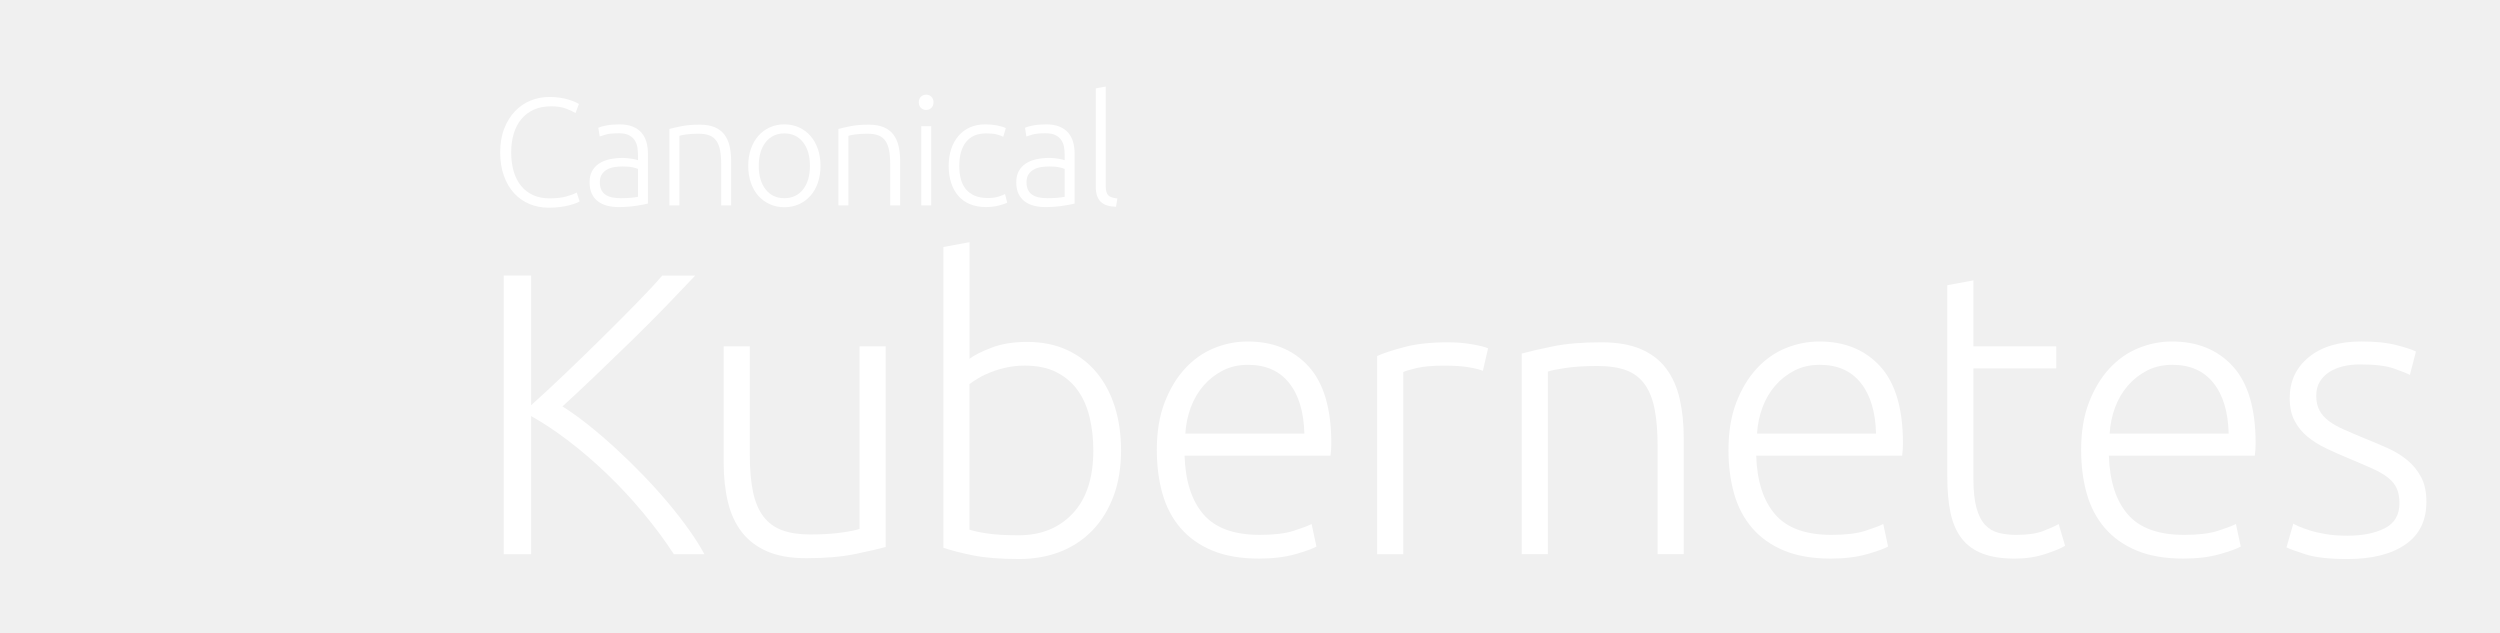
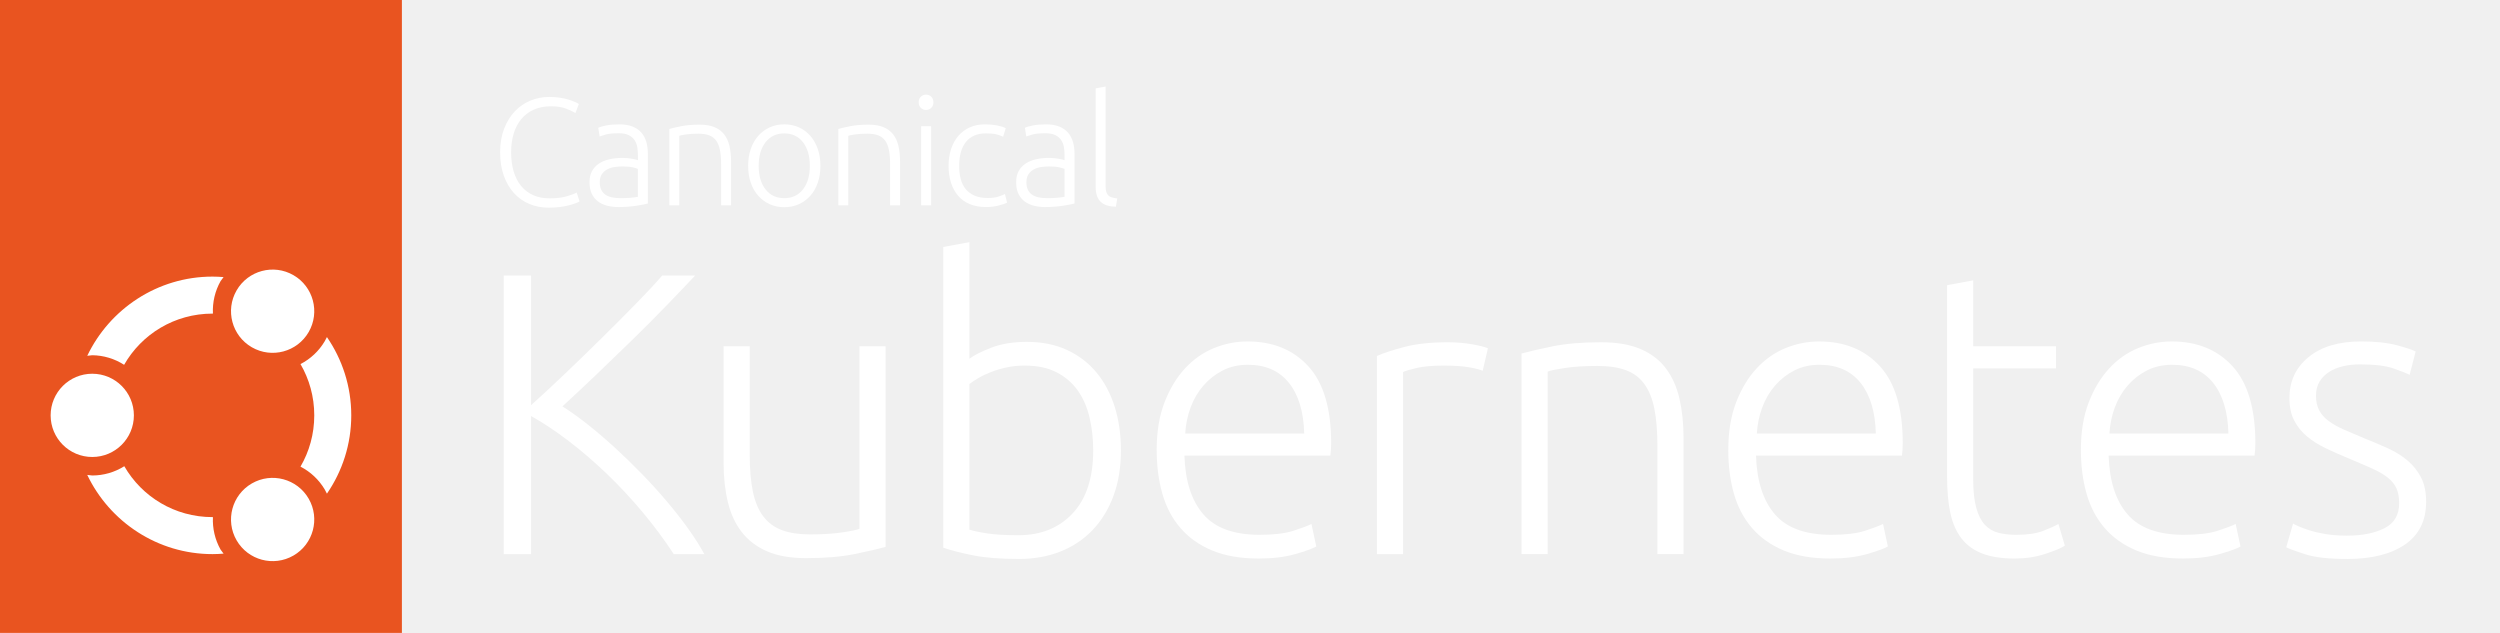
- <svg xmlns="http://www.w3.org/2000/svg" id="Layer_1" data-name="Layer 1" viewBox="0 0 1579.82 400" version="1.1">
+ <svg xmlns="http://www.w3.org/2000/svg" xmlns:xlink="http://www.w3.org/1999/xlink" id="Layer_1" data-name="Layer 1" viewBox="0 0 1580 400" version="1.1" xml:space="preserve" width="1580" height="400">
  <defs id="defs1">
    <style id="style1">
      .cls-1 {
        fill: none;
      }

      .cls-2 {
        fill: #e95420;
      }

      .cls-3 {
        fill: #fff;
      }
    </style>
  </defs>
  <g id="g10">
-     <path class="cls-3" d="m425.82,350.2c-5.76-8.82-12.24-17.55-19.44-26.2-7.2-8.65-14.78-16.79-22.74-24.43-7.96-7.63-16.05-14.59-24.26-20.86-8.22-6.28-16.13-11.54-23.76-15.78v87.27h-17.28v-176.07h17.28v81.94c6.44-5.75,13.6-12.39,21.48-19.91,7.88-7.53,15.68-15.09,23.39-22.7s14.96-14.88,21.74-21.82c6.78-6.93,12.2-12.77,16.27-17.5h20.83c-4.92,5.24-10.85,11.46-17.8,18.65-6.95,7.19-14.33,14.59-22.12,22.2-7.8,7.61-15.55,15.09-23.26,22.45-7.71,7.36-14.62,13.82-20.72,19.4,4.91,3.06,10.2,6.83,15.88,11.32,5.67,4.49,11.43,9.41,17.28,14.76s11.6,10.94,17.28,16.79c5.67,5.85,11.01,11.75,16.01,17.68,4.99,5.94,9.48,11.7,13.46,17.3,3.98,5.6,7.24,10.77,9.78,15.52h-19.31Z" id="path1" />
-     <path class="cls-3" d="m559.71,345.63c-4.91,1.36-11.52,2.88-19.82,4.57-8.3,1.69-18.46,2.54-30.49,2.54-9.82,0-18.04-1.44-24.64-4.32s-11.94-6.94-16.01-12.2c-4.06-5.25-6.99-11.6-8.77-19.05-1.78-7.45-2.67-15.66-2.67-24.64v-73.68h16.51v68.34c0,9.32.67,17.19,2.03,23.63,1.36,6.44,3.56,11.65,6.61,15.62,3.05,3.98,6.99,6.86,11.81,8.64,4.83,1.78,10.71,2.67,17.66,2.67,7.79,0,14.56-.42,20.32-1.27,5.76-.85,9.4-1.61,10.93-2.29v-115.34h16.51v126.78Z" id="path2" />
-     <path class="cls-3" d="m612.65,226.73c2.88-2.2,7.49-4.53,13.85-6.99,6.35-2.45,13.85-3.68,22.48-3.68,9.48,0,17.91,1.69,25.28,5.08,7.37,3.39,13.59,8.13,18.67,14.23,5.08,6.1,8.93,13.34,11.56,21.72,2.62,8.38,3.94,17.57,3.94,27.57,0,10.67-1.57,20.24-4.7,28.71-3.14,8.47-7.54,15.67-13.21,21.6-5.68,5.93-12.45,10.46-20.32,13.59-7.88,3.13-16.64,4.7-26.29,4.7-11.69,0-21.34-.76-28.96-2.29-7.62-1.52-13.89-3.13-18.8-4.83v-190.04l16.51-3.05v73.68Zm0,107.98c2.54.85,6.31,1.65,11.3,2.41,4.99.76,11.56,1.14,19.69,1.14,14.23,0,25.66-4.61,34.3-13.85,8.64-9.23,12.96-22.48,12.96-39.76,0-7.28-.76-14.18-2.29-20.71-1.53-6.52-3.98-12.19-7.37-17.02-3.39-4.83-7.84-8.68-13.34-11.56-5.51-2.88-12.32-4.32-20.45-4.32-3.9,0-7.62.38-11.18,1.14s-6.86,1.74-9.91,2.92c-3.05,1.19-5.72,2.46-8,3.81-2.29,1.36-4.19,2.63-5.72,3.81v91.97Z" id="path3" />
-     <path class="cls-3" d="m731.02,284.4c0-11.52,1.65-21.55,4.96-30.11,3.3-8.55,7.62-15.71,12.96-21.47,5.33-5.76,11.43-10.04,18.29-12.83,6.86-2.79,13.93-4.19,21.21-4.19,16.09,0,28.92,5.25,38.49,15.75,9.57,10.5,14.36,26.68,14.36,48.53,0,1.36-.04,2.71-.13,4.06-.09,1.36-.21,2.63-.38,3.81h-92.22c.51,16.09,4.48,28.45,11.94,37.09,7.45,8.64,19.31,12.96,35.57,12.96,8.97,0,16.09-.85,21.34-2.54,5.25-1.69,9.06-3.13,11.43-4.32l3.05,14.23c-2.37,1.36-6.82,2.97-13.34,4.83-6.52,1.86-14.19,2.79-22.99,2.79-11.52,0-21.34-1.7-29.47-5.08-8.13-3.39-14.82-8.13-20.07-14.23-5.25-6.1-9.06-13.34-11.43-21.72-2.37-8.38-3.56-17.57-3.56-27.57Zm93.24-10.42c-.34-13.72-3.56-24.39-9.66-32.01-6.1-7.62-14.73-11.43-25.91-11.43-5.93,0-11.22,1.19-15.88,3.56-4.66,2.37-8.72,5.55-12.2,9.53-3.47,3.98-6.18,8.6-8.13,13.85-1.95,5.25-3.09,10.76-3.43,16.51h75.2Z" id="path4" />
-     <path class="cls-3" d="m914.95,216.31c5.42,0,10.54.42,15.37,1.27,4.83.85,8.17,1.69,10.04,2.54l-3.3,14.23c-1.36-.67-4.11-1.4-8.26-2.16-4.15-.76-9.62-1.14-16.39-1.14-7.11,0-12.83.51-17.15,1.52-4.32,1.02-7.16,1.87-8.51,2.54v115.09h-16.51v-125.25c4.23-1.86,10.07-3.77,17.53-5.72,7.45-1.95,16.51-2.92,27.19-2.92Z" id="path5" />
-     <path class="cls-3" d="m961.6,223.42c4.91-1.35,11.52-2.88,19.82-4.57,8.3-1.69,18.46-2.54,30.49-2.54,9.99,0,18.33,1.44,25.03,4.32,6.69,2.88,12.02,6.99,16.01,12.32,3.98,5.34,6.82,11.73,8.51,19.18,1.69,7.46,2.54,15.67,2.54,24.64v73.42h-16.51v-68.09c0-9.31-.63-17.19-1.9-23.63-1.27-6.43-3.39-11.69-6.35-15.75-2.97-4.07-6.86-6.99-11.69-8.77-4.83-1.78-10.88-2.67-18.17-2.67-7.79,0-14.53.42-20.2,1.27-5.68.85-9.36,1.61-11.05,2.29v115.34h-16.51v-126.78Z" id="path6" />
-     <path class="cls-3" d="m1092.28,284.4c0-11.52,1.65-21.55,4.95-30.11,3.3-8.55,7.62-15.71,12.96-21.47,5.34-5.76,11.43-10.04,18.29-12.83,6.86-2.79,13.93-4.19,21.21-4.19,16.09,0,28.92,5.25,38.49,15.75,9.57,10.5,14.35,26.68,14.35,48.53,0,1.36-.04,2.71-.13,4.06-.09,1.36-.21,2.63-.38,3.81h-92.22c.51,16.09,4.49,28.45,11.94,37.09,7.45,8.64,19.31,12.96,35.57,12.96,8.98,0,16.09-.85,21.34-2.54,5.25-1.69,9.06-3.13,11.43-4.32l3.05,14.23c-2.37,1.36-6.82,2.97-13.34,4.83-6.52,1.86-14.19,2.79-22.99,2.79-11.52,0-21.34-1.7-29.47-5.08-8.13-3.39-14.82-8.13-20.07-14.23-5.25-6.1-9.06-13.34-11.43-21.72-2.38-8.38-3.56-17.57-3.56-27.57Zm93.24-10.42c-.34-13.72-3.56-24.39-9.65-32.01-6.1-7.62-14.74-11.43-25.91-11.43-5.93,0-11.22,1.19-15.88,3.56-4.66,2.37-8.73,5.55-12.2,9.53-3.47,3.98-6.19,8.6-8.13,13.85-1.95,5.25-3.09,10.76-3.43,16.51h75.2Z" id="path7" />
-     <path class="cls-3" d="m1247.06,218.85h52.34v13.97h-52.34v69.87c0,7.46.63,13.51,1.91,18.17,1.27,4.66,3.09,8.26,5.46,10.8,2.37,2.54,5.25,4.24,8.64,5.08,3.39.85,7.11,1.27,11.18,1.27,6.94,0,12.53-.8,16.77-2.41,4.23-1.61,7.54-3.09,9.91-4.45l4.06,13.72c-2.37,1.52-6.52,3.26-12.45,5.21-5.93,1.95-12.37,2.92-19.31,2.92-8.13,0-14.95-1.06-20.45-3.18-5.51-2.12-9.91-5.34-13.21-9.65-3.3-4.32-5.63-9.69-6.99-16.13-1.36-6.44-2.03-14.06-2.03-22.87v-120.93l16.51-3.05v41.67Z" id="path8" />
-     <path class="cls-3" d="m1315.12,284.4c0-11.52,1.65-21.55,4.96-30.11,3.3-8.55,7.62-15.71,12.96-21.47,5.33-5.76,11.43-10.04,18.29-12.83,6.86-2.79,13.93-4.19,21.21-4.19,16.09,0,28.92,5.25,38.49,15.75,9.57,10.5,14.36,26.68,14.36,48.53,0,1.36-.04,2.71-.13,4.06-.09,1.36-.21,2.63-.38,3.81h-92.22c.51,16.09,4.48,28.45,11.94,37.09,7.45,8.64,19.31,12.96,35.57,12.96,8.97,0,16.09-.85,21.34-2.54,5.25-1.69,9.06-3.13,11.43-4.32l3.05,14.23c-2.37,1.36-6.82,2.97-13.34,4.83-6.52,1.86-14.19,2.79-22.99,2.79-11.52,0-21.34-1.7-29.47-5.08-8.13-3.39-14.82-8.13-20.07-14.23-5.25-6.1-9.06-13.34-11.43-21.72-2.37-8.38-3.56-17.57-3.56-27.57Zm93.24-10.42c-.34-13.72-3.56-24.39-9.66-32.01-6.1-7.62-14.73-11.43-25.91-11.43-5.93,0-11.22,1.19-15.88,3.56-4.66,2.37-8.72,5.55-12.2,9.53-3.47,3.98-6.18,8.6-8.13,13.85-1.95,5.25-3.09,10.76-3.43,16.51h75.2Z" id="path9" />
-     <path class="cls-3" d="m1483.51,338.51c9.48,0,17.32-1.56,23.5-4.7,6.18-3.13,9.27-8.42,9.27-15.88,0-3.56-.55-6.61-1.65-9.15-1.1-2.54-2.92-4.83-5.46-6.86-2.54-2.03-5.89-3.98-10.04-5.84-4.15-1.86-9.27-4.06-15.37-6.61-4.91-2.03-9.57-4.1-13.97-6.22-4.41-2.12-8.3-4.57-11.69-7.37-3.39-2.79-6.1-6.14-8.13-10.04-2.03-3.89-3.05-8.64-3.05-14.23,0-10.67,4.02-19.31,12.07-25.91,8.04-6.61,19.1-9.91,33.16-9.91,8.97,0,16.39.76,22.23,2.29,5.84,1.52,9.95,2.88,12.32,4.07l-3.81,14.74c-2.03-1.02-5.46-2.37-10.29-4.06-4.83-1.69-11.9-2.54-21.21-2.54-3.73,0-7.24.38-10.54,1.15s-6.22,1.95-8.76,3.56c-2.54,1.61-4.57,3.65-6.1,6.11-1.53,2.46-2.29,5.47-2.29,9.04s.67,6.62,2.03,9.17c1.35,2.55,3.34,4.8,5.97,6.75,2.62,1.95,5.84,3.77,9.65,5.45,3.81,1.69,8.17,3.54,13.09,5.57,5.08,2.02,9.95,4.09,14.61,6.2,4.66,2.11,8.77,4.64,12.32,7.61,3.56,2.97,6.44,6.52,8.64,10.67,2.2,4.15,3.3,9.36,3.3,15.62,0,11.86-4.45,20.83-13.34,26.93-8.89,6.1-21.05,9.15-36.46,9.15-11.52,0-20.32-.98-26.42-2.92s-10.16-3.43-12.2-4.45l4.32-14.99c.51.34,1.61.89,3.3,1.65,1.69.76,3.98,1.61,6.86,2.54,2.88.93,6.31,1.74,10.29,2.41,3.98.68,8.59,1.02,13.85,1.02Z" id="path10" />
+     <path class="cls-3" d="m 425.82,350.2 c -5.76,-8.82 -12.24,-17.55 -19.44,-26.2 -7.2,-8.65 -14.78,-16.79 -22.74,-24.43 -7.96,-7.63 -16.05,-14.59 -24.26,-20.86 -8.22,-6.28 -16.13,-11.54 -23.76,-15.78 V 350.2 H 318.34 V 174.13 h 17.28 v 81.94 c 6.44,-5.75 13.6,-12.39 21.48,-19.91 7.88,-7.53 15.68,-15.09 23.39,-22.7 7.71,-7.61 14.96,-14.88 21.74,-21.82 6.78,-6.93 12.2,-12.77 16.27,-17.5 h 20.83 c -4.92,5.24 -10.85,11.46 -17.8,18.65 -6.95,7.19 -14.33,14.59 -22.12,22.2 -7.8,7.61 -15.55,15.09 -23.26,22.45 -7.71,7.36 -14.62,13.82 -20.72,19.4 4.91,3.06 10.2,6.83 15.88,11.32 5.67,4.49 11.43,9.41 17.28,14.76 5.85,5.35 11.6,10.94 17.28,16.79 5.67,5.85 11.01,11.75 16.01,17.68 4.99,5.94 9.48,11.7 13.46,17.3 3.98,5.6 7.24,10.77 9.78,15.52 h -19.31 z" id="path1" />
+     <path class="cls-3" d="m 559.71,345.63 c -4.91,1.36 -11.52,2.88 -19.82,4.57 -8.3,1.69 -18.46,2.54 -30.49,2.54 -9.82,0 -18.04,-1.44 -24.64,-4.32 -6.6,-2.88 -11.94,-6.94 -16.01,-12.2 -4.06,-5.25 -6.99,-11.6 -8.77,-19.05 -1.78,-7.45 -2.67,-15.66 -2.67,-24.64 v -73.68 h 16.51 v 68.34 c 0,9.32 0.67,17.19 2.03,23.63 1.36,6.44 3.56,11.65 6.61,15.62 3.05,3.98 6.99,6.86 11.81,8.64 4.83,1.78 10.71,2.67 17.66,2.67 7.79,0 14.56,-0.42 20.32,-1.27 5.76,-0.85 9.4,-1.61 10.93,-2.29 V 218.85 h 16.51 v 126.78 z" id="path2" />
+     <path class="cls-3" d="m 612.65,226.73 c 2.88,-2.2 7.49,-4.53 13.85,-6.99 6.35,-2.45 13.85,-3.68 22.48,-3.68 9.48,0 17.91,1.69 25.28,5.08 7.37,3.39 13.59,8.13 18.67,14.23 5.08,6.1 8.93,13.34 11.56,21.72 2.62,8.38 3.94,17.57 3.94,27.57 0,10.67 -1.57,20.24 -4.7,28.71 -3.14,8.47 -7.54,15.67 -13.21,21.6 -5.68,5.93 -12.45,10.46 -20.32,13.59 -7.88,3.13 -16.64,4.7 -26.29,4.7 -11.69,0 -21.34,-0.76 -28.96,-2.29 -7.62,-1.52 -13.89,-3.13 -18.8,-4.83 V 156.1 l 16.51,-3.05 v 73.68 z m 0,107.98 c 2.54,0.85 6.31,1.65 11.3,2.41 4.99,0.76 11.56,1.14 19.69,1.14 14.23,0 25.66,-4.61 34.3,-13.85 8.64,-9.23 12.96,-22.48 12.96,-39.76 0,-7.28 -0.76,-14.18 -2.29,-20.71 -1.53,-6.52 -3.98,-12.19 -7.37,-17.02 -3.39,-4.83 -7.84,-8.68 -13.34,-11.56 -5.51,-2.88 -12.32,-4.32 -20.45,-4.32 -3.9,0 -7.62,0.38 -11.18,1.14 -3.56,0.76 -6.86,1.74 -9.91,2.92 -3.05,1.19 -5.72,2.46 -8,3.81 -2.29,1.36 -4.19,2.63 -5.72,3.81 v 91.97 z" id="path3" />
+     <path class="cls-3" d="m 731.02,284.4 c 0,-11.52 1.65,-21.55 4.96,-30.11 3.3,-8.55 7.62,-15.71 12.96,-21.47 5.33,-5.76 11.43,-10.04 18.29,-12.83 6.86,-2.79 13.93,-4.19 21.21,-4.19 16.09,0 28.92,5.25 38.49,15.75 9.57,10.5 14.36,26.68 14.36,48.53 0,1.36 -0.04,2.71 -0.13,4.06 -0.09,1.36 -0.21,2.63 -0.38,3.81 h -92.22 c 0.51,16.09 4.48,28.45 11.94,37.09 7.45,8.64 19.31,12.96 35.57,12.96 8.97,0 16.09,-0.85 21.34,-2.54 5.25,-1.69 9.06,-3.13 11.43,-4.32 l 3.05,14.23 c -2.37,1.36 -6.82,2.97 -13.34,4.83 -6.52,1.86 -14.19,2.79 -22.99,2.79 -11.52,0 -21.34,-1.7 -29.47,-5.08 -8.13,-3.39 -14.82,-8.13 -20.07,-14.23 -5.25,-6.1 -9.06,-13.34 -11.43,-21.72 -2.37,-8.38 -3.56,-17.57 -3.56,-27.57 z m 93.24,-10.42 c -0.34,-13.72 -3.56,-24.39 -9.66,-32.01 -6.1,-7.62 -14.73,-11.43 -25.91,-11.43 -5.93,0 -11.22,1.19 -15.88,3.56 -4.66,2.37 -8.72,5.55 -12.2,9.53 -3.47,3.98 -6.18,8.6 -8.13,13.85 -1.95,5.25 -3.09,10.76 -3.43,16.51 h 75.2 z" id="path4" />
+     <path class="cls-3" d="m 914.95,216.31 c 5.42,0 10.54,0.42 15.37,1.27 4.83,0.85 8.17,1.69 10.04,2.54 l -3.3,14.23 c -1.36,-0.67 -4.11,-1.4 -8.26,-2.16 -4.15,-0.76 -9.62,-1.14 -16.39,-1.14 -7.11,0 -12.83,0.51 -17.15,1.52 -4.32,1.02 -7.16,1.87 -8.51,2.54 V 350.2 H 870.24 V 224.95 c 4.23,-1.86 10.07,-3.77 17.53,-5.72 7.45,-1.95 16.51,-2.92 27.19,-2.92 z" id="path5" />
+     <path class="cls-3" d="m 961.6,223.42 c 4.91,-1.35 11.52,-2.88 19.82,-4.57 8.3,-1.69 18.46,-2.54 30.49,-2.54 9.99,0 18.33,1.44 25.03,4.32 6.69,2.88 12.02,6.99 16.01,12.32 3.98,5.34 6.82,11.73 8.51,19.18 1.69,7.46 2.54,15.67 2.54,24.64 v 73.42 h -16.51 V 282.1 c 0,-9.31 -0.63,-17.19 -1.9,-23.63 -1.27,-6.43 -3.39,-11.69 -6.35,-15.75 -2.97,-4.07 -6.86,-6.99 -11.69,-8.77 -4.83,-1.78 -10.88,-2.67 -18.17,-2.67 -7.79,0 -14.53,0.42 -20.2,1.27 -5.68,0.85 -9.36,1.61 -11.05,2.29 V 350.18 H 961.62 V 223.4 Z" id="path6" />
+     <path class="cls-3" d="m 1092.28,284.4 c 0,-11.52 1.65,-21.55 4.95,-30.11 3.3,-8.55 7.62,-15.71 12.96,-21.47 5.34,-5.76 11.43,-10.04 18.29,-12.83 6.86,-2.79 13.93,-4.19 21.21,-4.19 16.09,0 28.92,5.25 38.49,15.75 9.57,10.5 14.35,26.68 14.35,48.53 0,1.36 -0.04,2.71 -0.13,4.06 -0.09,1.36 -0.21,2.63 -0.38,3.81 h -92.22 c 0.51,16.09 4.49,28.45 11.94,37.09 7.45,8.64 19.31,12.96 35.57,12.96 8.98,0 16.09,-0.85 21.34,-2.54 5.25,-1.69 9.06,-3.13 11.43,-4.32 l 3.05,14.23 c -2.37,1.36 -6.82,2.97 -13.34,4.83 -6.52,1.86 -14.19,2.79 -22.99,2.79 -11.52,0 -21.34,-1.7 -29.47,-5.08 -8.13,-3.39 -14.82,-8.13 -20.07,-14.23 -5.25,-6.1 -9.06,-13.34 -11.43,-21.72 -2.38,-8.38 -3.56,-17.57 -3.56,-27.57 z m 93.24,-10.42 c -0.34,-13.72 -3.56,-24.39 -9.65,-32.01 -6.1,-7.62 -14.74,-11.43 -25.91,-11.43 -5.93,0 -11.22,1.19 -15.88,3.56 -4.66,2.37 -8.73,5.55 -12.2,9.53 -3.47,3.98 -6.19,8.6 -8.13,13.85 -1.95,5.25 -3.09,10.76 -3.43,16.51 h 75.2 z" id="path7" />
+     <path class="cls-3" d="m 1247.06,218.85 h 52.34 v 13.97 h -52.34 v 69.87 c 0,7.46 0.63,13.51 1.91,18.17 1.27,4.66 3.09,8.26 5.46,10.8 2.37,2.54 5.25,4.24 8.64,5.08 3.39,0.85 7.11,1.27 11.18,1.27 6.94,0 12.53,-0.8 16.77,-2.41 4.23,-1.61 7.54,-3.09 9.91,-4.45 l 4.06,13.72 c -2.37,1.52 -6.52,3.26 -12.45,5.21 -5.93,1.95 -12.37,2.92 -19.31,2.92 -8.13,0 -14.95,-1.06 -20.45,-3.18 -5.51,-2.12 -9.91,-5.34 -13.21,-9.65 -3.3,-4.32 -5.63,-9.69 -6.99,-16.13 -1.36,-6.44 -2.03,-14.06 -2.03,-22.87 V 180.24 l 16.51,-3.05 v 41.67 z" id="path8" />
+     <path class="cls-3" d="m 1315.12,284.4 c 0,-11.52 1.65,-21.55 4.96,-30.11 3.3,-8.55 7.62,-15.71 12.96,-21.47 5.33,-5.76 11.43,-10.04 18.29,-12.83 6.86,-2.79 13.93,-4.19 21.21,-4.19 16.09,0 28.92,5.25 38.49,15.75 9.57,10.5 14.36,26.68 14.36,48.53 0,1.36 -0.04,2.71 -0.13,4.06 -0.09,1.36 -0.21,2.63 -0.38,3.81 h -92.22 c 0.51,16.09 4.48,28.45 11.94,37.09 7.45,8.64 19.31,12.96 35.57,12.96 8.97,0 16.09,-0.85 21.34,-2.54 5.25,-1.69 9.06,-3.13 11.43,-4.32 l 3.05,14.23 c -2.37,1.36 -6.82,2.97 -13.34,4.83 -6.52,1.86 -14.19,2.79 -22.99,2.79 -11.52,0 -21.34,-1.7 -29.47,-5.08 -8.13,-3.39 -14.82,-8.13 -20.07,-14.23 -5.25,-6.1 -9.06,-13.34 -11.43,-21.72 -2.37,-8.38 -3.56,-17.57 -3.56,-27.57 z m 93.24,-10.42 c -0.34,-13.72 -3.56,-24.39 -9.66,-32.01 -6.1,-7.62 -14.73,-11.43 -25.91,-11.43 -5.93,0 -11.22,1.19 -15.88,3.56 -4.66,2.37 -8.72,5.55 -12.2,9.53 -3.47,3.98 -6.18,8.6 -8.13,13.85 -1.95,5.25 -3.09,10.76 -3.43,16.51 h 75.2 z" id="path9" />
+     <path class="cls-3" d="m 1483.51,338.51 c 9.48,0 17.32,-1.56 23.5,-4.7 6.18,-3.13 9.27,-8.42 9.27,-15.88 0,-3.56 -0.55,-6.61 -1.65,-9.15 -1.1,-2.54 -2.92,-4.83 -5.46,-6.86 -2.54,-2.03 -5.89,-3.98 -10.04,-5.84 -4.15,-1.86 -9.27,-4.06 -15.37,-6.61 -4.91,-2.03 -9.57,-4.1 -13.97,-6.22 -4.41,-2.12 -8.3,-4.57 -11.69,-7.37 -3.39,-2.79 -6.1,-6.14 -8.13,-10.04 -2.03,-3.89 -3.05,-8.64 -3.05,-14.23 0,-10.67 4.02,-19.31 12.07,-25.91 8.04,-6.61 19.1,-9.91 33.16,-9.91 8.97,0 16.39,0.76 22.23,2.29 5.84,1.52 9.95,2.88 12.32,4.07 l -3.81,14.74 c -2.03,-1.02 -5.46,-2.37 -10.29,-4.06 -4.83,-1.69 -11.9,-2.54 -21.21,-2.54 -3.73,0 -7.24,0.38 -10.54,1.15 -3.3,0.77 -6.22,1.95 -8.76,3.56 -2.54,1.61 -4.57,3.65 -6.1,6.11 -1.53,2.46 -2.29,5.47 -2.29,9.04 0,3.57 0.67,6.62 2.03,9.17 1.35,2.55 3.34,4.8 5.97,6.75 2.62,1.95 5.84,3.77 9.65,5.45 3.81,1.69 8.17,3.54 13.09,5.57 5.08,2.02 9.95,4.09 14.61,6.2 4.66,2.11 8.77,4.64 12.32,7.61 3.56,2.97 6.44,6.52 8.64,10.67 2.2,4.15 3.3,9.36 3.3,15.62 0,11.86 -4.45,20.83 -13.34,26.93 -8.89,6.1 -21.05,9.15 -36.46,9.15 -11.52,0 -20.32,-0.98 -26.42,-2.92 -6.1,-1.94 -10.16,-3.43 -12.2,-4.45 l 4.32,-14.99 c 0.51,0.34 1.61,0.89 3.3,1.65 1.69,0.76 3.98,1.61 6.86,2.54 2.88,0.93 6.31,1.74 10.29,2.41 3.98,0.68 8.59,1.02 13.85,1.02 z" id="path10" />
  </g>
  <g id="g19">
-     <path class="cls-3" d="m346.66,131.24c-4.32,0-8.34-.77-12.05-2.32-3.71-1.55-6.94-3.81-9.68-6.77-2.74-2.97-4.9-6.63-6.48-10.99-1.58-4.36-2.37-9.34-2.37-14.95s.86-10.6,2.56-14.95,3.98-8.02,6.82-10.99c2.84-2.97,6.13-5.21,9.87-6.73,3.74-1.52,7.65-2.27,11.71-2.27,2.52,0,4.81.16,6.87.48,2.06.32,3.87.73,5.42,1.21s2.87.97,3.97,1.45c1.1.48,1.94.92,2.52,1.31l-2.13,5.71c-1.61-.97-3.66-1.92-6.15-2.85-2.48-.93-5.56-1.4-9.24-1.4-4.2,0-7.86.71-10.99,2.13-3.13,1.42-5.76,3.42-7.89,6-2.13,2.58-3.73,5.65-4.79,9.19-1.06,3.55-1.6,7.49-1.6,11.81s.53,8.47,1.6,12.05,2.63,6.63,4.69,9.15c2.06,2.52,4.6,4.45,7.6,5.81s6.44,2.03,10.31,2.03c4.26,0,7.82-.4,10.69-1.21,2.87-.81,5.05-1.63,6.53-2.47l1.84,5.61c-.45.32-1.23.69-2.32,1.11-1.1.42-2.49.86-4.16,1.31-1.68.45-3.62.82-5.81,1.11-2.19.29-4.64.44-7.36.44Z" id="path11" />
-     <path class="cls-3" d="m391.44,78.59c3.29,0,6.08.47,8.37,1.4,2.29.94,4.15,2.23,5.57,3.87,1.42,1.65,2.45,3.6,3.1,5.86.64,2.26.97,4.71.97,7.36v31.55c-.65.19-1.58.4-2.81.63-1.23.23-2.65.47-4.26.73-1.62.26-3.4.47-5.37.63-1.97.16-3.98.24-6.05.24-2.65,0-5.08-.29-7.31-.87-2.23-.58-4.16-1.5-5.81-2.76-1.65-1.26-2.94-2.87-3.87-4.84-.94-1.97-1.4-4.37-1.4-7.21s.52-5.03,1.55-6.97c1.03-1.94,2.48-3.53,4.36-4.79,1.87-1.26,4.1-2.18,6.68-2.76,2.58-.58,5.39-.87,8.42-.87.9,0,1.85.05,2.86.15,1,.1,1.97.23,2.9.39.93.16,1.74.32,2.42.48.68.16,1.15.31,1.4.44v-3.1c0-1.74-.13-3.44-.39-5.08-.26-1.65-.82-3.13-1.69-4.45-.87-1.32-2.1-2.39-3.68-3.19-1.58-.81-3.66-1.21-6.24-1.21-3.68,0-6.42.26-8.23.77-1.81.52-3.13.94-3.97,1.26l-.87-5.52c1.1-.52,2.79-1,5.08-1.45,2.29-.45,5.05-.68,8.28-.68Zm.58,46.65c2.45,0,4.6-.08,6.44-.24,1.84-.16,3.4-.37,4.69-.63v-17.62c-.71-.32-1.84-.66-3.39-1.02-1.55-.35-3.68-.53-6.39-.53-1.55,0-3.16.11-4.84.34-1.68.23-3.23.71-4.64,1.45-1.42.74-2.58,1.76-3.48,3.05-.9,1.29-1.36,3-1.36,5.13,0,1.87.3,3.45.92,4.74.61,1.29,1.48,2.32,2.61,3.1,1.13.77,2.48,1.34,4.06,1.69,1.58.35,3.37.53,5.37.53Z" id="path12" />
-     <path class="cls-3" d="m423.03,81.49c1.87-.52,4.39-1.1,7.55-1.74,3.16-.64,7.03-.97,11.61-.97,3.81,0,6.98.55,9.53,1.65,2.55,1.1,4.58,2.66,6.1,4.69,1.52,2.03,2.6,4.47,3.24,7.31.64,2.84.97,5.97.97,9.39v27.97h-6.29v-25.94c0-3.55-.24-6.55-.73-9-.48-2.45-1.29-4.45-2.42-6-1.13-1.55-2.61-2.66-4.45-3.34-1.84-.68-4.15-1.02-6.92-1.02-2.97,0-5.53.16-7.7.48-2.16.32-3.57.61-4.21.87v43.94h-6.29v-48.3Z" id="path13" />
-     <path class="cls-3" d="m518.5,104.82c0,3.94-.56,7.52-1.69,10.74-1.13,3.23-2.71,5.97-4.74,8.23-2.03,2.26-4.44,4.02-7.21,5.27-2.78,1.26-5.84,1.89-9.19,1.89s-6.42-.63-9.2-1.89c-2.78-1.26-5.18-3.02-7.21-5.27-2.03-2.26-3.61-5-4.74-8.23-1.13-3.23-1.69-6.81-1.69-10.74s.56-7.52,1.69-10.74c1.13-3.23,2.71-5.98,4.74-8.28,2.03-2.29,4.44-4.06,7.21-5.32,2.77-1.26,5.84-1.89,9.2-1.89s6.42.63,9.19,1.89c2.77,1.26,5.18,3.03,7.21,5.32,2.03,2.29,3.61,5.05,4.74,8.28,1.13,3.23,1.69,6.81,1.69,10.74Zm-6.68,0c0-6.26-1.45-11.24-4.36-14.95-2.9-3.71-6.84-5.56-11.81-5.56s-8.9,1.86-11.81,5.56c-2.9,3.71-4.36,8.7-4.36,14.95s1.45,11.23,4.36,14.9c2.9,3.68,6.84,5.52,11.81,5.52s8.9-1.84,11.81-5.52c2.9-3.68,4.36-8.65,4.36-14.9Z" id="path14" />
-     <path class="cls-3" d="m529.83,81.49c1.87-.52,4.39-1.1,7.55-1.74,3.16-.64,7.03-.97,11.61-.97,3.81,0,6.98.55,9.53,1.65,2.55,1.1,4.58,2.66,6.1,4.69,1.52,2.03,2.6,4.47,3.24,7.31.64,2.84.97,5.97.97,9.39v27.97h-6.29v-25.94c0-3.55-.24-6.55-.73-9-.48-2.45-1.29-4.45-2.42-6-1.13-1.55-2.61-2.66-4.45-3.34-1.84-.68-4.15-1.02-6.92-1.02-2.97,0-5.53.16-7.7.48-2.16.32-3.57.61-4.21.87v43.94h-6.29v-48.3Z" id="path15" />
-     <path class="cls-3" d="m589.91,64.65c0,1.48-.45,2.66-1.36,3.53-.9.87-2,1.31-3.29,1.31s-2.39-.44-3.29-1.31-1.35-2.05-1.35-3.53.45-2.66,1.35-3.53,2-1.31,3.29-1.31,2.39.44,3.29,1.31c.9.87,1.36,2.05,1.36,3.53Zm-1.45,65.14h-6.29v-50.04h6.29v50.04Z" id="path16" />
-     <path class="cls-3" d="m623.21,130.85c-3.87,0-7.29-.61-10.26-1.84-2.97-1.22-5.44-2.98-7.4-5.27-1.97-2.29-3.47-5.03-4.5-8.23-1.03-3.19-1.55-6.73-1.55-10.6s.53-7.52,1.6-10.74c1.06-3.23,2.6-6,4.6-8.32,2-2.32,4.42-4.11,7.26-5.37,2.84-1.26,6.03-1.89,9.58-1.89,2.71,0,5.24.23,7.6.68,2.35.45,4.18,1.03,5.47,1.74l-1.64,5.42c-1.29-.64-2.74-1.16-4.36-1.55s-3.77-.58-6.48-.58c-5.55,0-9.76,1.79-12.63,5.37s-4.31,8.66-4.31,15.24c0,2.97.32,5.7.97,8.18.64,2.48,1.69,4.61,3.14,6.39,1.45,1.78,3.32,3.16,5.61,4.16,2.29,1,5.08,1.5,8.37,1.5,2.71,0,4.98-.31,6.82-.92,1.84-.61,3.18-1.15,4.02-1.6l1.35,5.42c-1.16.65-2.98,1.27-5.47,1.89-2.48.61-5.08.92-7.79.92Z" id="path17" />
-     <path class="cls-3" d="m661.08,78.59c3.29,0,6.08.47,8.37,1.4,2.29.94,4.15,2.23,5.57,3.87,1.42,1.65,2.45,3.6,3.1,5.86.64,2.26.97,4.71.97,7.36v31.55c-.65.19-1.58.4-2.81.63-1.23.23-2.65.47-4.26.73-1.62.26-3.4.47-5.37.63-1.97.16-3.98.24-6.05.24-2.65,0-5.08-.29-7.31-.87-2.23-.58-4.16-1.5-5.81-2.76-1.65-1.26-2.94-2.87-3.87-4.84-.94-1.97-1.4-4.37-1.4-7.21s.52-5.03,1.55-6.97c1.03-1.94,2.48-3.53,4.36-4.79,1.87-1.26,4.1-2.18,6.68-2.76,2.58-.58,5.39-.87,8.42-.87.9,0,1.85.05,2.86.15,1,.1,1.97.23,2.9.39.93.16,1.74.32,2.42.48.68.16,1.15.31,1.4.44v-3.1c0-1.74-.13-3.44-.39-5.08-.26-1.65-.82-3.13-1.69-4.45-.87-1.32-2.1-2.39-3.68-3.19-1.58-.81-3.66-1.21-6.24-1.21-3.68,0-6.42.26-8.23.77-1.81.52-3.13.94-3.97,1.26l-.87-5.52c1.1-.52,2.79-1,5.08-1.45,2.29-.45,5.05-.68,8.28-.68Zm.58,46.65c2.45,0,4.6-.08,6.44-.24,1.84-.16,3.4-.37,4.69-.63v-17.62c-.71-.32-1.84-.66-3.39-1.02-1.55-.35-3.68-.53-6.39-.53-1.55,0-3.16.11-4.84.34-1.68.23-3.23.71-4.64,1.45-1.42.74-2.58,1.76-3.48,3.05-.9,1.29-1.36,3-1.36,5.13,0,1.87.3,3.45.92,4.74.61,1.29,1.48,2.32,2.61,3.1,1.13.77,2.48,1.34,4.06,1.69,1.58.35,3.37.53,5.37.53Z" id="path18" />
-     <path class="cls-3" d="m705.22,130.66c-2.13-.06-3.98-.34-5.56-.82-1.58-.48-2.9-1.23-3.97-2.23-1.06-1-1.87-2.29-2.42-3.87-.55-1.58-.82-3.56-.82-5.95v-61.94l6.29-1.16v62.91c0,1.55.14,2.79.44,3.73.29.94.73,1.68,1.31,2.23.58.55,1.34.95,2.27,1.21.94.26,2.05.48,3.34.68l-.87,5.23Z" id="path19" />
+     <path class="cls-3" d="m 346.66,131.24 c -4.32,0 -8.34,-0.77 -12.05,-2.32 -3.71,-1.55 -6.94,-3.81 -9.68,-6.77 -2.74,-2.97 -4.9,-6.63 -6.48,-10.99 -1.58,-4.36 -2.37,-9.34 -2.37,-14.95 0,-5.61 0.86,-10.6 2.56,-14.95 1.7,-4.35 3.98,-8.02 6.82,-10.99 2.84,-2.97 6.13,-5.21 9.87,-6.73 3.74,-1.52 7.65,-2.27 11.71,-2.27 2.52,0 4.81,0.16 6.87,0.48 2.06,0.32 3.87,0.73 5.42,1.21 1.55,0.48 2.87,0.97 3.97,1.45 1.1,0.48 1.94,0.92 2.52,1.31 l -2.13,5.71 c -1.61,-0.97 -3.66,-1.92 -6.15,-2.85 -2.48,-0.93 -5.56,-1.4 -9.24,-1.4 -4.2,0 -7.86,0.71 -10.99,2.13 -3.13,1.42 -5.76,3.42 -7.89,6 -2.13,2.58 -3.73,5.65 -4.79,9.19 -1.06,3.55 -1.6,7.49 -1.6,11.81 0,4.32 0.53,8.47 1.6,12.05 1.07,3.58 2.63,6.63 4.69,9.15 2.06,2.52 4.6,4.45 7.6,5.81 3,1.36 6.44,2.03 10.31,2.03 4.26,0 7.82,-0.4 10.69,-1.21 2.87,-0.81 5.05,-1.63 6.53,-2.47 l 1.84,5.61 c -0.45,0.32 -1.23,0.69 -2.32,1.11 -1.1,0.42 -2.49,0.86 -4.16,1.31 -1.68,0.45 -3.62,0.82 -5.81,1.11 -2.19,0.29 -4.64,0.44 -7.36,0.44 z" id="path11" />
+     <path class="cls-3" d="m 391.44,78.59 c 3.29,0 6.08,0.47 8.37,1.4 2.29,0.94 4.15,2.23 5.57,3.87 1.42,1.65 2.45,3.6 3.1,5.86 0.64,2.26 0.97,4.71 0.97,7.36 v 31.55 c -0.65,0.19 -1.58,0.4 -2.81,0.63 -1.23,0.23 -2.65,0.47 -4.26,0.73 -1.62,0.26 -3.4,0.47 -5.37,0.63 -1.97,0.16 -3.98,0.24 -6.05,0.24 -2.65,0 -5.08,-0.29 -7.31,-0.87 -2.23,-0.58 -4.16,-1.5 -5.81,-2.76 -1.65,-1.26 -2.94,-2.87 -3.87,-4.84 -0.94,-1.97 -1.4,-4.37 -1.4,-7.21 0,-2.84 0.52,-5.03 1.55,-6.97 1.03,-1.94 2.48,-3.53 4.36,-4.79 1.87,-1.26 4.1,-2.18 6.68,-2.76 2.58,-0.58 5.39,-0.87 8.42,-0.87 0.9,0 1.85,0.05 2.86,0.15 1,0.1 1.97,0.23 2.9,0.39 0.93,0.16 1.74,0.32 2.42,0.48 0.68,0.16 1.15,0.31 1.4,0.44 v -3.1 c 0,-1.74 -0.13,-3.44 -0.39,-5.08 -0.26,-1.65 -0.82,-3.13 -1.69,-4.45 -0.87,-1.32 -2.1,-2.39 -3.68,-3.19 -1.58,-0.81 -3.66,-1.21 -6.24,-1.21 -3.68,0 -6.42,0.26 -8.23,0.77 -1.81,0.52 -3.13,0.94 -3.97,1.26 l -0.87,-5.52 c 1.1,-0.52 2.79,-1 5.08,-1.45 2.29,-0.45 5.05,-0.68 8.28,-0.68 z m 0.58,46.65 c 2.45,0 4.6,-0.08 6.44,-0.24 1.84,-0.16 3.4,-0.37 4.69,-0.63 v -17.62 c -0.71,-0.32 -1.84,-0.66 -3.39,-1.02 -1.55,-0.35 -3.68,-0.53 -6.39,-0.53 -1.55,0 -3.16,0.11 -4.84,0.34 -1.68,0.23 -3.23,0.71 -4.64,1.45 -1.42,0.74 -2.58,1.76 -3.48,3.05 -0.9,1.29 -1.36,3 -1.36,5.13 0,1.87 0.3,3.45 0.92,4.74 0.61,1.29 1.48,2.32 2.61,3.1 1.13,0.77 2.48,1.34 4.06,1.69 1.58,0.35 3.37,0.53 5.37,0.53 z" id="path12" />
+     <path class="cls-3" d="m 423.03,81.49 c 1.87,-0.52 4.39,-1.1 7.55,-1.74 3.16,-0.64 7.03,-0.97 11.61,-0.97 3.81,0 6.98,0.55 9.53,1.65 2.55,1.1 4.58,2.66 6.1,4.69 1.52,2.03 2.6,4.47 3.24,7.31 0.64,2.84 0.97,5.97 0.97,9.39 v 27.97 h -6.29 v -25.94 c 0,-3.55 -0.24,-6.55 -0.73,-9 -0.48,-2.45 -1.29,-4.45 -2.42,-6 -1.13,-1.55 -2.61,-2.66 -4.45,-3.34 -1.84,-0.68 -4.15,-1.02 -6.92,-1.02 -2.97,0 -5.53,0.16 -7.7,0.48 -2.16,0.32 -3.57,0.61 -4.21,0.87 v 43.94 h -6.29 v -48.3 z" id="path13" />
+     <path class="cls-3" d="m 518.5,104.82 c 0,3.94 -0.56,7.52 -1.69,10.74 -1.13,3.23 -2.71,5.97 -4.74,8.23 -2.03,2.26 -4.44,4.02 -7.21,5.27 -2.78,1.26 -5.84,1.89 -9.19,1.89 -3.35,0 -6.42,-0.63 -9.2,-1.89 -2.78,-1.26 -5.18,-3.02 -7.21,-5.27 -2.03,-2.26 -3.61,-5 -4.74,-8.23 -1.13,-3.23 -1.69,-6.81 -1.69,-10.74 0,-3.93 0.56,-7.52 1.69,-10.74 1.13,-3.23 2.71,-5.98 4.74,-8.28 2.03,-2.29 4.44,-4.06 7.21,-5.32 2.77,-1.26 5.84,-1.89 9.2,-1.89 3.36,0 6.42,0.63 9.19,1.89 2.77,1.26 5.18,3.03 7.21,5.32 2.03,2.29 3.61,5.05 4.74,8.28 1.13,3.23 1.69,6.81 1.69,10.74 z m -6.68,0 c 0,-6.26 -1.45,-11.24 -4.36,-14.95 -2.9,-3.71 -6.84,-5.56 -11.81,-5.56 -4.97,0 -8.9,1.86 -11.81,5.56 -2.9,3.71 -4.36,8.7 -4.36,14.95 0,6.25 1.45,11.23 4.36,14.9 2.9,3.68 6.84,5.52 11.81,5.52 4.97,0 8.9,-1.84 11.81,-5.52 2.9,-3.68 4.36,-8.65 4.36,-14.9 z" id="path14" />
+     <path class="cls-3" d="m 529.83,81.49 c 1.87,-0.52 4.39,-1.1 7.55,-1.74 3.16,-0.64 7.03,-0.97 11.61,-0.97 3.81,0 6.98,0.55 9.53,1.65 2.55,1.1 4.58,2.66 6.1,4.69 1.52,2.03 2.6,4.47 3.24,7.31 0.64,2.84 0.97,5.97 0.97,9.39 v 27.97 h -6.29 v -25.94 c 0,-3.55 -0.24,-6.55 -0.73,-9 -0.48,-2.45 -1.29,-4.45 -2.42,-6 -1.13,-1.55 -2.61,-2.66 -4.45,-3.34 -1.84,-0.68 -4.15,-1.02 -6.92,-1.02 -2.97,0 -5.53,0.16 -7.7,0.48 -2.16,0.32 -3.57,0.61 -4.21,0.87 v 43.94 h -6.29 v -48.3 z" id="path15" />
+     <path class="cls-3" d="m 589.91,64.65 c 0,1.48 -0.45,2.66 -1.36,3.53 -0.9,0.87 -2,1.31 -3.29,1.31 -1.29,0 -2.39,-0.44 -3.29,-1.31 -0.9,-0.87 -1.35,-2.05 -1.35,-3.53 0,-1.48 0.45,-2.66 1.35,-3.53 0.9,-0.87 2,-1.31 3.29,-1.31 1.29,0 2.39,0.44 3.29,1.31 0.9,0.87 1.36,2.05 1.36,3.53 z m -1.45,65.14 h -6.29 V 79.75 h 6.29 z" id="path16" />
+     <path class="cls-3" d="m 623.21,130.85 c -3.87,0 -7.29,-0.61 -10.26,-1.84 -2.97,-1.22 -5.44,-2.98 -7.4,-5.27 -1.97,-2.29 -3.47,-5.03 -4.5,-8.23 -1.03,-3.19 -1.55,-6.73 -1.55,-10.6 0,-3.87 0.53,-7.52 1.6,-10.74 1.06,-3.23 2.6,-6 4.6,-8.32 2,-2.32 4.42,-4.11 7.26,-5.37 2.84,-1.26 6.03,-1.89 9.58,-1.89 2.71,0 5.24,0.23 7.6,0.68 2.35,0.45 4.18,1.03 5.47,1.74 l -1.64,5.42 c -1.29,-0.64 -2.74,-1.16 -4.36,-1.55 -1.62,-0.39 -3.77,-0.58 -6.48,-0.58 -5.55,0 -9.76,1.79 -12.63,5.37 -2.87,3.58 -4.31,8.66 -4.31,15.24 0,2.97 0.32,5.7 0.97,8.18 0.64,2.48 1.69,4.61 3.14,6.39 1.45,1.78 3.32,3.16 5.61,4.16 2.29,1 5.08,1.5 8.37,1.5 2.71,0 4.98,-0.31 6.82,-0.92 1.84,-0.61 3.18,-1.15 4.02,-1.6 l 1.35,5.42 c -1.16,0.65 -2.98,1.27 -5.47,1.89 -2.48,0.61 -5.08,0.92 -7.79,0.92 z" id="path17" />
+     <path class="cls-3" d="m 661.08,78.59 c 3.29,0 6.08,0.47 8.37,1.4 2.29,0.94 4.15,2.23 5.57,3.87 1.42,1.65 2.45,3.6 3.1,5.86 0.64,2.26 0.97,4.71 0.97,7.36 v 31.55 c -0.65,0.19 -1.58,0.4 -2.81,0.63 -1.23,0.23 -2.65,0.47 -4.26,0.73 -1.62,0.26 -3.4,0.47 -5.37,0.63 -1.97,0.16 -3.98,0.24 -6.05,0.24 -2.65,0 -5.08,-0.29 -7.31,-0.87 -2.23,-0.58 -4.16,-1.5 -5.81,-2.76 -1.65,-1.26 -2.94,-2.87 -3.87,-4.84 -0.94,-1.97 -1.4,-4.37 -1.4,-7.21 0,-2.84 0.52,-5.03 1.55,-6.97 1.03,-1.94 2.48,-3.53 4.36,-4.79 1.87,-1.26 4.1,-2.18 6.68,-2.76 2.58,-0.58 5.39,-0.87 8.42,-0.87 0.9,0 1.85,0.05 2.86,0.15 1,0.1 1.97,0.23 2.9,0.39 0.93,0.16 1.74,0.32 2.42,0.48 0.68,0.16 1.15,0.31 1.4,0.44 v -3.1 c 0,-1.74 -0.13,-3.44 -0.39,-5.08 -0.26,-1.65 -0.82,-3.13 -1.69,-4.45 -0.87,-1.32 -2.1,-2.39 -3.68,-3.19 -1.58,-0.81 -3.66,-1.21 -6.24,-1.21 -3.68,0 -6.42,0.26 -8.23,0.77 -1.81,0.52 -3.13,0.94 -3.97,1.26 l -0.87,-5.52 c 1.1,-0.52 2.79,-1 5.08,-1.45 2.29,-0.45 5.05,-0.68 8.28,-0.68 z m 0.58,46.65 c 2.45,0 4.6,-0.08 6.44,-0.24 1.84,-0.16 3.4,-0.37 4.69,-0.63 v -17.62 c -0.71,-0.32 -1.84,-0.66 -3.39,-1.02 -1.55,-0.35 -3.68,-0.53 -6.39,-0.53 -1.55,0 -3.16,0.11 -4.84,0.34 -1.68,0.23 -3.23,0.71 -4.64,1.45 -1.42,0.74 -2.58,1.76 -3.48,3.05 -0.9,1.29 -1.36,3 -1.36,5.13 0,1.87 0.3,3.45 0.92,4.74 0.61,1.29 1.48,2.32 2.61,3.1 1.13,0.77 2.48,1.34 4.06,1.69 1.58,0.35 3.37,0.53 5.37,0.53 z" id="path18" />
+     <path class="cls-3" d="m 705.22,130.66 c -2.13,-0.06 -3.98,-0.34 -5.56,-0.82 -1.58,-0.48 -2.9,-1.23 -3.97,-2.23 -1.06,-1 -1.87,-2.29 -2.42,-3.87 -0.55,-1.58 -0.82,-3.56 -0.82,-5.95 V 55.85 l 6.29,-1.16 v 62.91 c 0,1.55 0.14,2.79 0.44,3.73 0.29,0.94 0.73,1.68 1.31,2.23 0.58,0.55 1.34,0.95 2.27,1.21 0.94,0.26 2.05,0.48 3.34,0.68 l -0.87,5.23 z" id="path19" />
+   </g>
+   <g id="CoF-rect">
+     <rect class="cls-2" width="254" height="400" id="rect15" x="0" y="0" />
+     <g id="CoF" transform="matrix(0.3653846,0,0,0.3653846,32,168.9692)">
+       <path id="circle" class="cls-3" d="M 280,16 C 184.669,16 102.017,72.109 63.34,152.977 A 104,104 0 0 1 72,152 104,104 0 0 1 127.1,168.566 C 157.344,115.567 214.308,80 280,80 c 0.248,0 0.491,0.017 0.738,0.018 a 104,104 0 0 1 13.195,-56.15 104,104 0 0 1 5.189,-7.033 C 292.806,16.331 286.442,16 280,16 Z m 197.902,104.562 a 104,104 0 0 1 -3.836,7.305 104,104 0 0 1 -41.893,39.432 C 447.307,193.312 456,223.586 456,256 c 0,32.414 -8.693,62.688 -23.826,88.701 a 104,104 0 0 1 41.893,39.432 104,104 0 0 1 3.836,7.305 C 504.425,352.841 520,306.186 520,256 520,205.814 504.425,159.159 477.902,120.562 Z M 127.404,343.963 A 104,104 0 0 1 72,360 104,104 0 0 1 63.34,359.023 C 102.017,439.891 184.669,496 280,496 c 6.442,0 12.806,-0.331 19.123,-0.834 a 104,104 0 0 1 -5.189,-7.033 104,104 0 0 1 -13.195,-56.15 C 280.491,431.983 280.248,432 280,432 214.528,432 157.725,396.67 127.404,343.963 Z" />
+       <circle class="cls-3" id="head" cx="72" cy="256" r="72" />
+       <use x="0" y="0" xlink:href="#head" id="use3" transform="rotate(120,280,256)" />
+       <use x="0" y="0" xlink:href="#head" id="use4" transform="rotate(-120,280,256)" />
+     </g>
  </g>
</svg>
